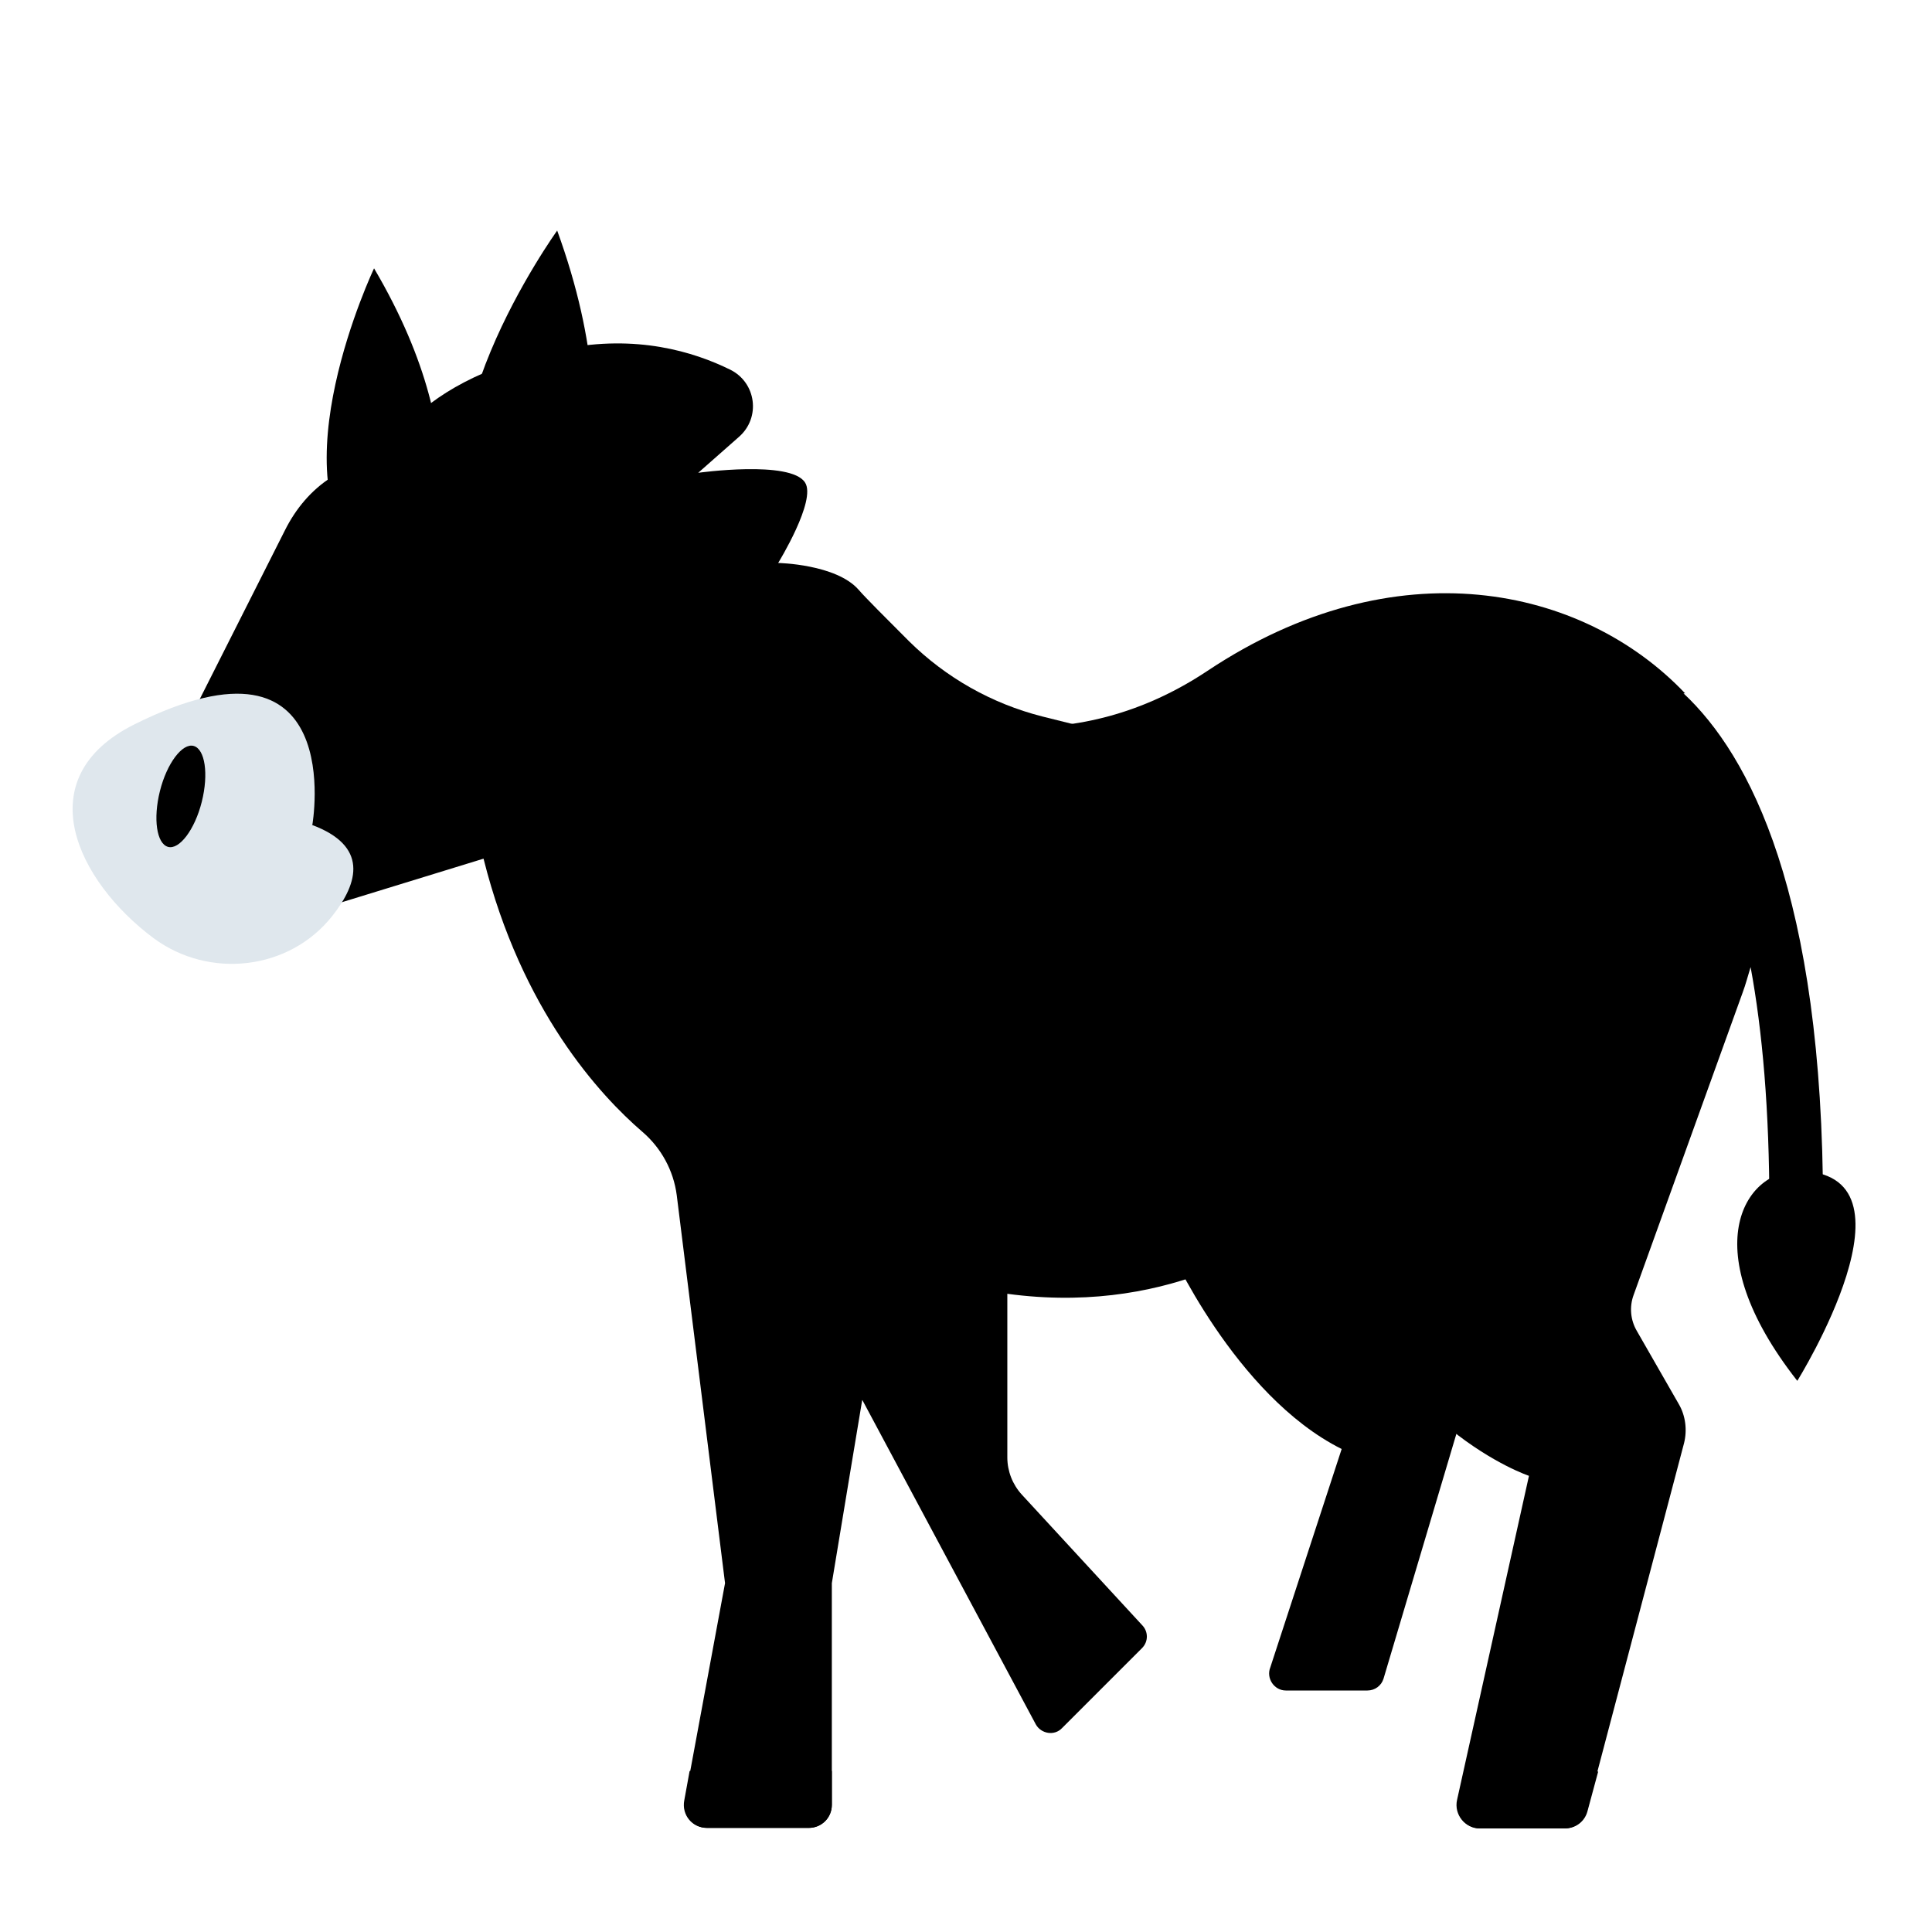
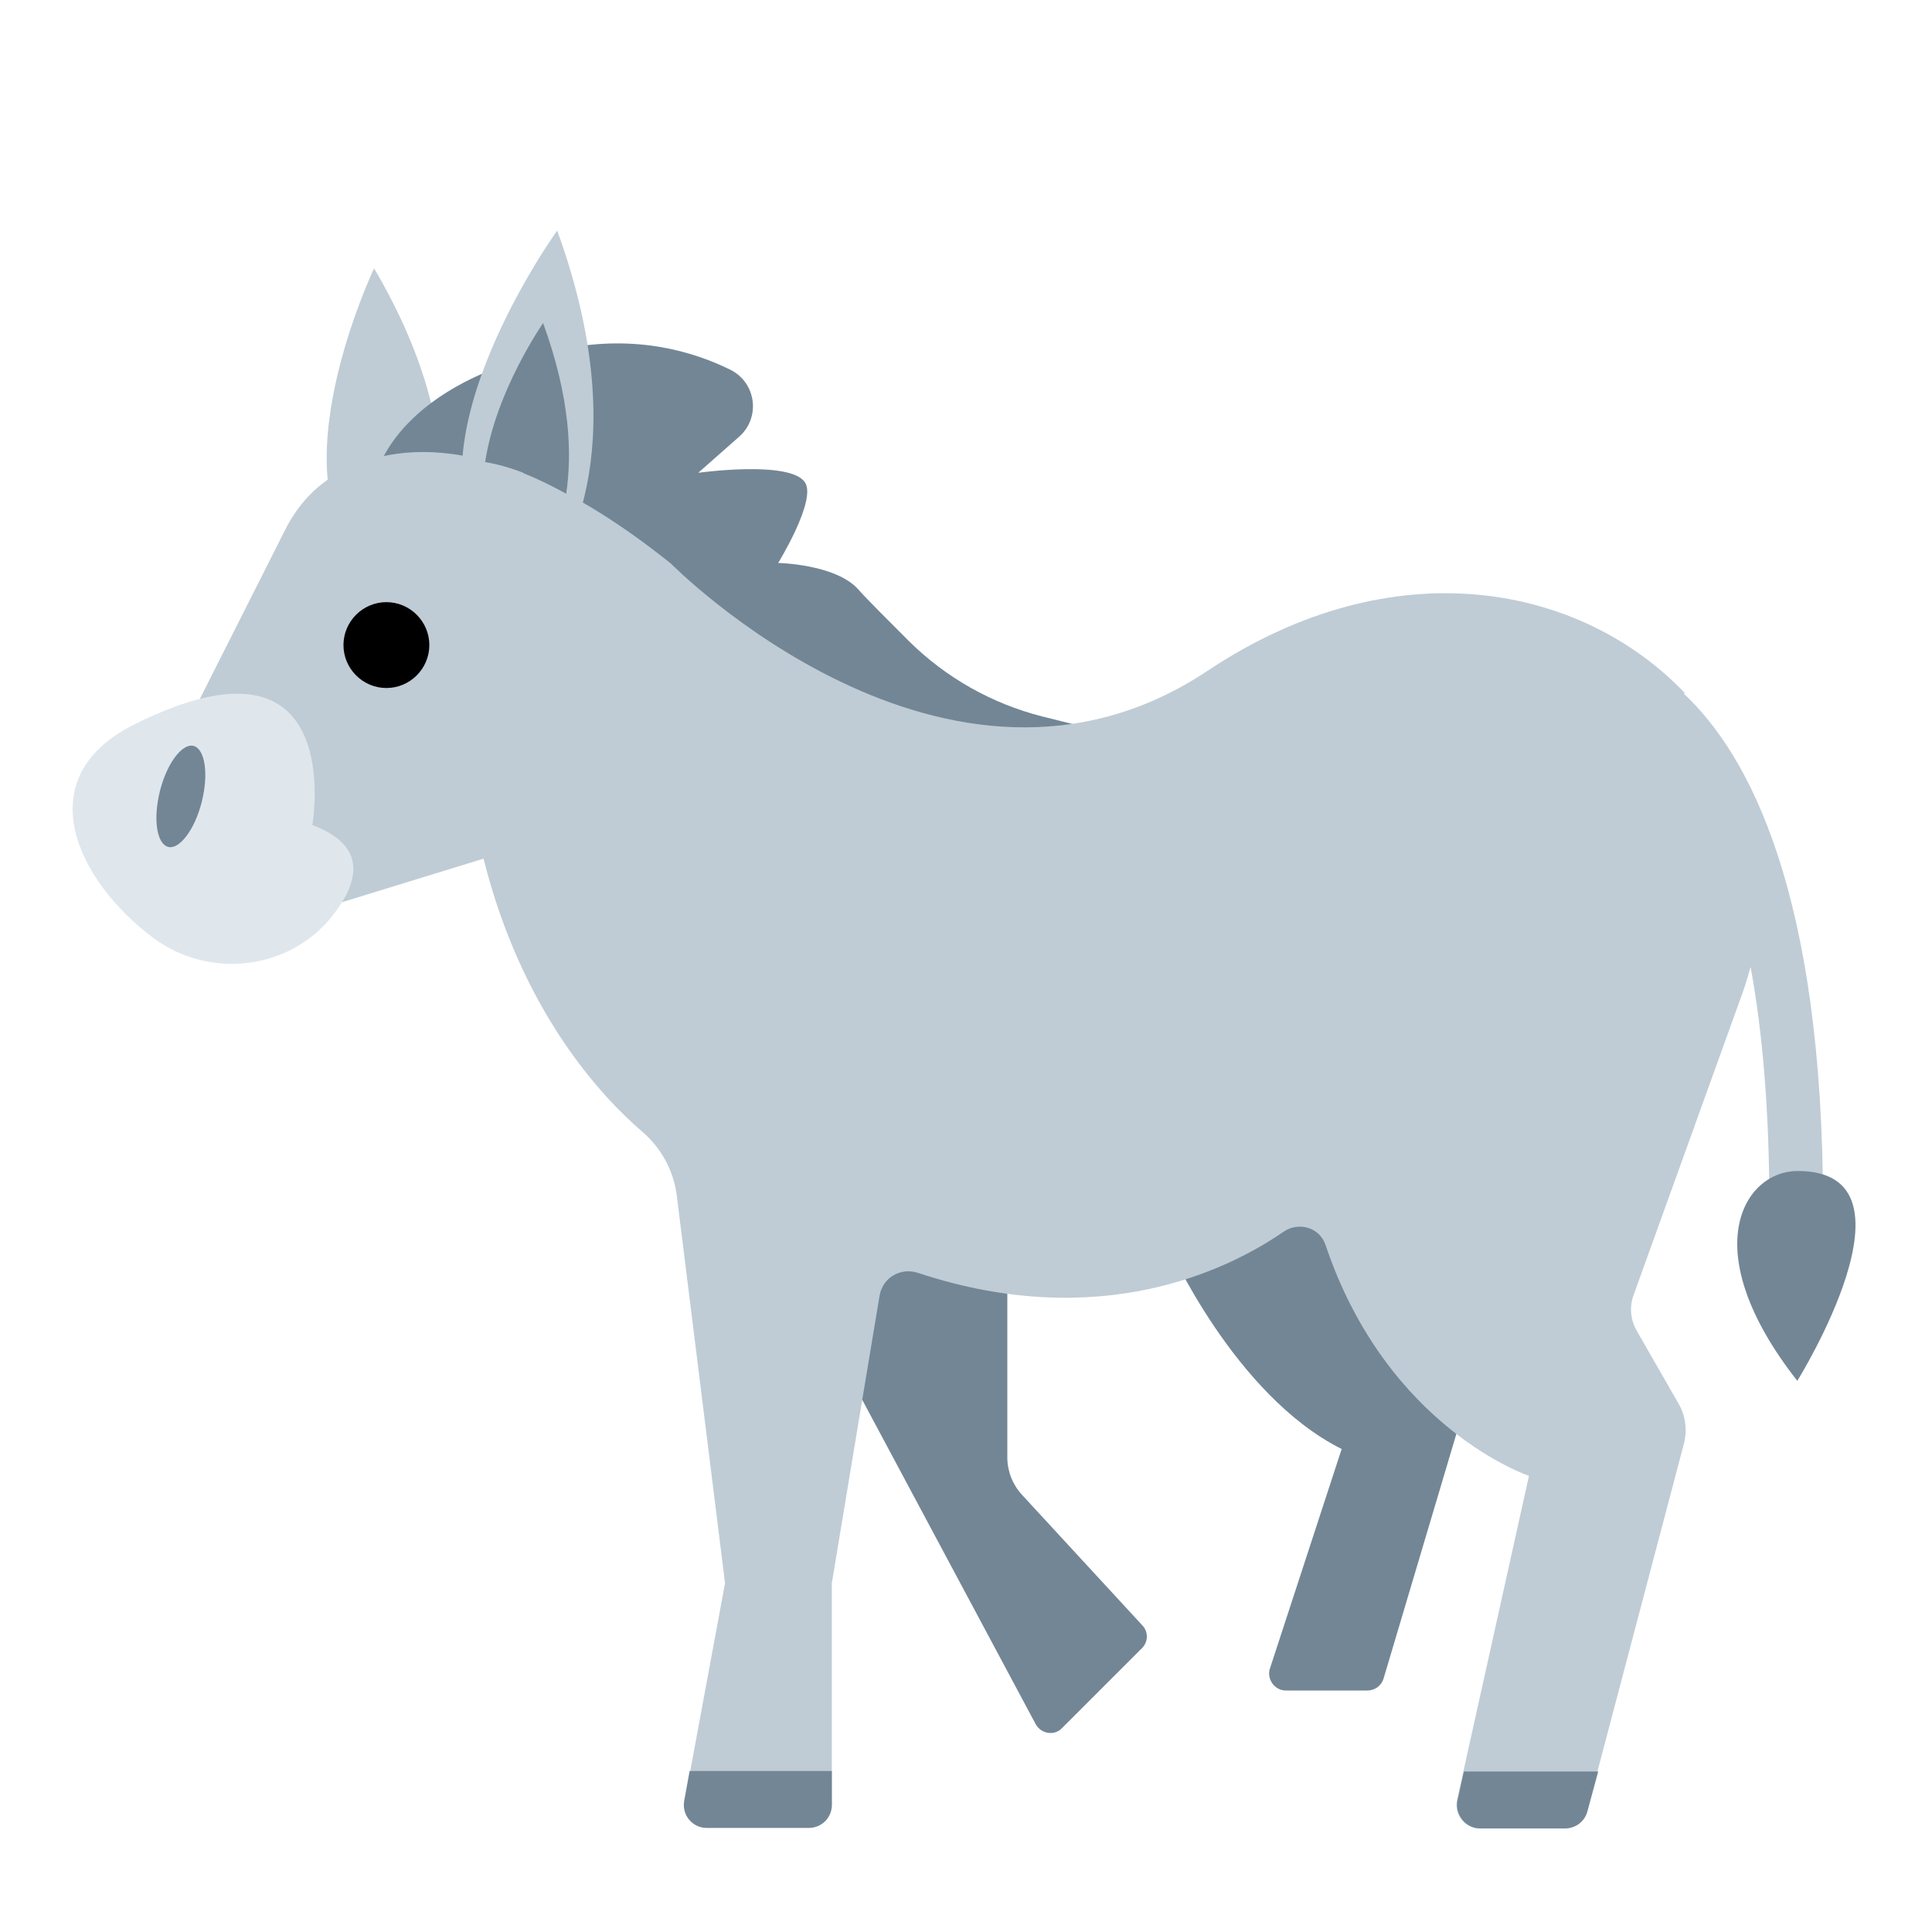
<svg xmlns="http://www.w3.org/2000/svg" viewBox="0 0 36 36">
-   <path d="m16.07 26.09 3.23 6.04c.1.18.35.22.49.07l1.49-1.49c.12-.12.12-.31 0-.43l-2.24-2.43a1.03 1.03 0 0 1-.27-.69v-3.72l-3.28-1.94-1 3 1.57 1.59Zm5.7-2.88S23 26 25 27l-1.33 4.07c-.08.2.07.43.29.43h1.52c.14 0 .26-.09.3-.22l1.72-5.78-3-5.38-3 2z" class="cls-1" />
-   <path d="M6.97 5s-1.86 3.92-.18 5.5h1.14S9.02 8.48 6.97 5" class="cls-2" />
-   <path d="M7.02 8.82s.38-1.7 3.48-2.32c1.36-.27 2.42.05 3.11.39.48.24.57.89.16 1.25l-.76.67s1.72-.24 1.99.18c.22.33-.5 1.5-.5 1.5s1.08.02 1.5.5c.11.13.52.54.94.96.69.68 1.54 1.16 2.48 1.4l2.57.64-6.5-.5-4.04-2.91-4.44-1.77Z" class="cls-1" />
-   <path d="M31.4 12.92c-1.91-2.01-5.4-2.75-8.9-.42-4.85 3.23-10-2-10-2-3.36-2.69-5.37-2.21-6.32-1.61-.38.24-.67.59-.87.99l-2.2 4.36c-.84 1.66.82 3.47 2.55 2.79L9.01 16c.71 2.83 2.17 4.41 2.96 5.09.35.3.58.72.64 1.18l.9 7.23-.75 4.05c-.05.27.15.51.42.51h1.89c.24 0 .43-.19.43-.43V29.5s.63-3.81.89-5.36c.06-.34.4-.53.72-.42 3.39 1.12 5.78-.06 6.81-.77.28-.19.67-.08.78.25 1.15 3.42 3.79 4.3 3.79 4.3l-1.34 6.04c-.06.27.15.53.42.53h1.58c.2 0 .37-.13.42-.32l1.81-6.86c.06-.24.03-.51-.1-.73l-.78-1.36a.788.788 0 0 1-.06-.67l2.03-5.63c.06-.16.1-.32.15-.48.22 1.19.35 2.66.35 4.48 0 .28.22.5.5.5s.5-.22.5-.5c0-5.84-1.37-8.43-2.6-9.58Z" class="cls-2" />
+   <path fill="#738695" d="m16.07 26.09 3.23 6.04c.1.18.35.22.49.07l1.49-1.49c.12-.12.12-.31 0-.43l-2.24-2.43a1.03 1.03 0 0 1-.27-.69v-3.72l-3.28-1.94-1 3 1.57 1.59Zm5.7-2.88S23 26 25 27l-1.33 4.07c-.08.2.07.43.29.43h1.52c.14 0 .26-.09.3-.22l1.72-5.78-3-5.38-3 2z" />
+   <path fill="#bfccd5" d="M6.97 5s-1.86 3.92-.18 5.5h1.14S9.02 8.48 6.97 5" />
+   <path fill="#738695" d="M7.02 8.82s.38-1.7 3.48-2.32c1.36-.27 2.42.05 3.11.39.48.24.57.89.16 1.25l-.76.67s1.72-.24 1.99.18c.22.33-.5 1.5-.5 1.5s1.08.02 1.5.5c.11.13.52.54.94.96.69.68 1.54 1.16 2.48 1.4l2.57.64-6.5-.5-4.04-2.91-4.44-1.77Z" />
+   <path fill="#bfccd5" d="M31.4 12.92c-1.91-2.01-5.4-2.75-8.9-.42-4.85 3.23-10-2-10-2-3.36-2.69-5.37-2.21-6.32-1.61-.38.24-.67.59-.87.99l-2.2 4.36c-.84 1.66.82 3.47 2.55 2.79L9.01 16c.71 2.83 2.17 4.41 2.96 5.09.35.3.58.72.64 1.18l.9 7.23-.75 4.05c-.05.27.15.51.42.51h1.89c.24 0 .43-.19.43-.43V29.5s.63-3.81.89-5.36c.06-.34.4-.53.72-.42 3.39 1.12 5.78-.06 6.81-.77.28-.19.67-.08.78.25 1.15 3.42 3.79 4.3 3.79 4.3l-1.34 6.04c-.06.27.15.53.42.53h1.58c.2 0 .37-.13.42-.32l1.81-6.86c.06-.24.03-.51-.1-.73l-.78-1.36a.788.788 0 0 1-.06-.67l2.03-5.63c.06-.16.1-.32.15-.48.22 1.19.35 2.66.35 4.48 0 .28.22.5.5.5s.5-.22.5-.5c0-5.84-1.37-8.43-2.6-9.58Z" />
  <path fill="#dfe7ed" d="M5.82 15.37S6.5 11.5 2.5 13.5c-2 1-1.06 2.92.36 3.98 1.04.77 2.53.6 3.33-.41.5-.63.67-1.31-.38-1.7Z" />
-   <path d="M10.38 4.3s-2.86 3.97-1.32 6.06l1.26.23s1.62-2.02.06-6.3Z" class="cls-2" />
-   <path d="M9.76 8.82c.25.1.52.23.79.38.11-.74.08-1.78-.43-3.18 0 0-.88 1.26-1.08 2.59.24.04.48.11.71.2Zm-6 6.12c.13-.52.06-.98-.15-1.04s-.5.32-.63.84-.06.98.15 1.04.5-.32.63-.84" class="cls-1" />
+   <path fill="#bfccd5" d="M10.38 4.3s-2.86 3.97-1.32 6.06l1.26.23s1.62-2.02.06-6.3Z" />
+   <path fill="#738695" d="M9.76 8.82c.25.1.52.23.79.38.11-.74.08-1.78-.43-3.18 0 0-.88 1.26-1.08 2.59.24.04.48.11.71.2Zm-6 6.12c.13-.52.06-.98-.15-1.04s-.5.32-.63.84-.06.98.15 1.04.5-.32.63-.84" />
  <path d="M7.2 12.82c.44 0 .8-.36.8-.8s-.36-.8-.8-.8-.8.36-.8.8.36.8.8.8" />
-   <path d="M13.18 34.06h1.89c.24 0 .43-.19.43-.43V33h-2.65l-.1.55c-.05.27.15.51.42.51ZM27.28 33l-.12.54c-.06.27.15.53.42.53h1.58c.2 0 .37-.13.42-.32l.2-.74h-2.5Zm6.21-11.18c-.98 0-1.93 1.45 0 3.91 0 0 2.44-3.92 0-3.91" class="cls-1" />
+   <path fill="#738695" d="M13.18 34.06h1.89c.24 0 .43-.19.43-.43V33h-2.65l-.1.55c-.05.27.15.51.42.51ZM27.28 33l-.12.54c-.06.27.15.53.42.53h1.58c.2 0 .37-.13.42-.32l.2-.74h-2.5Zm6.21-11.18c-.98 0-1.93 1.45 0 3.91 0 0 2.44-3.92 0-3.91" />
</svg>
